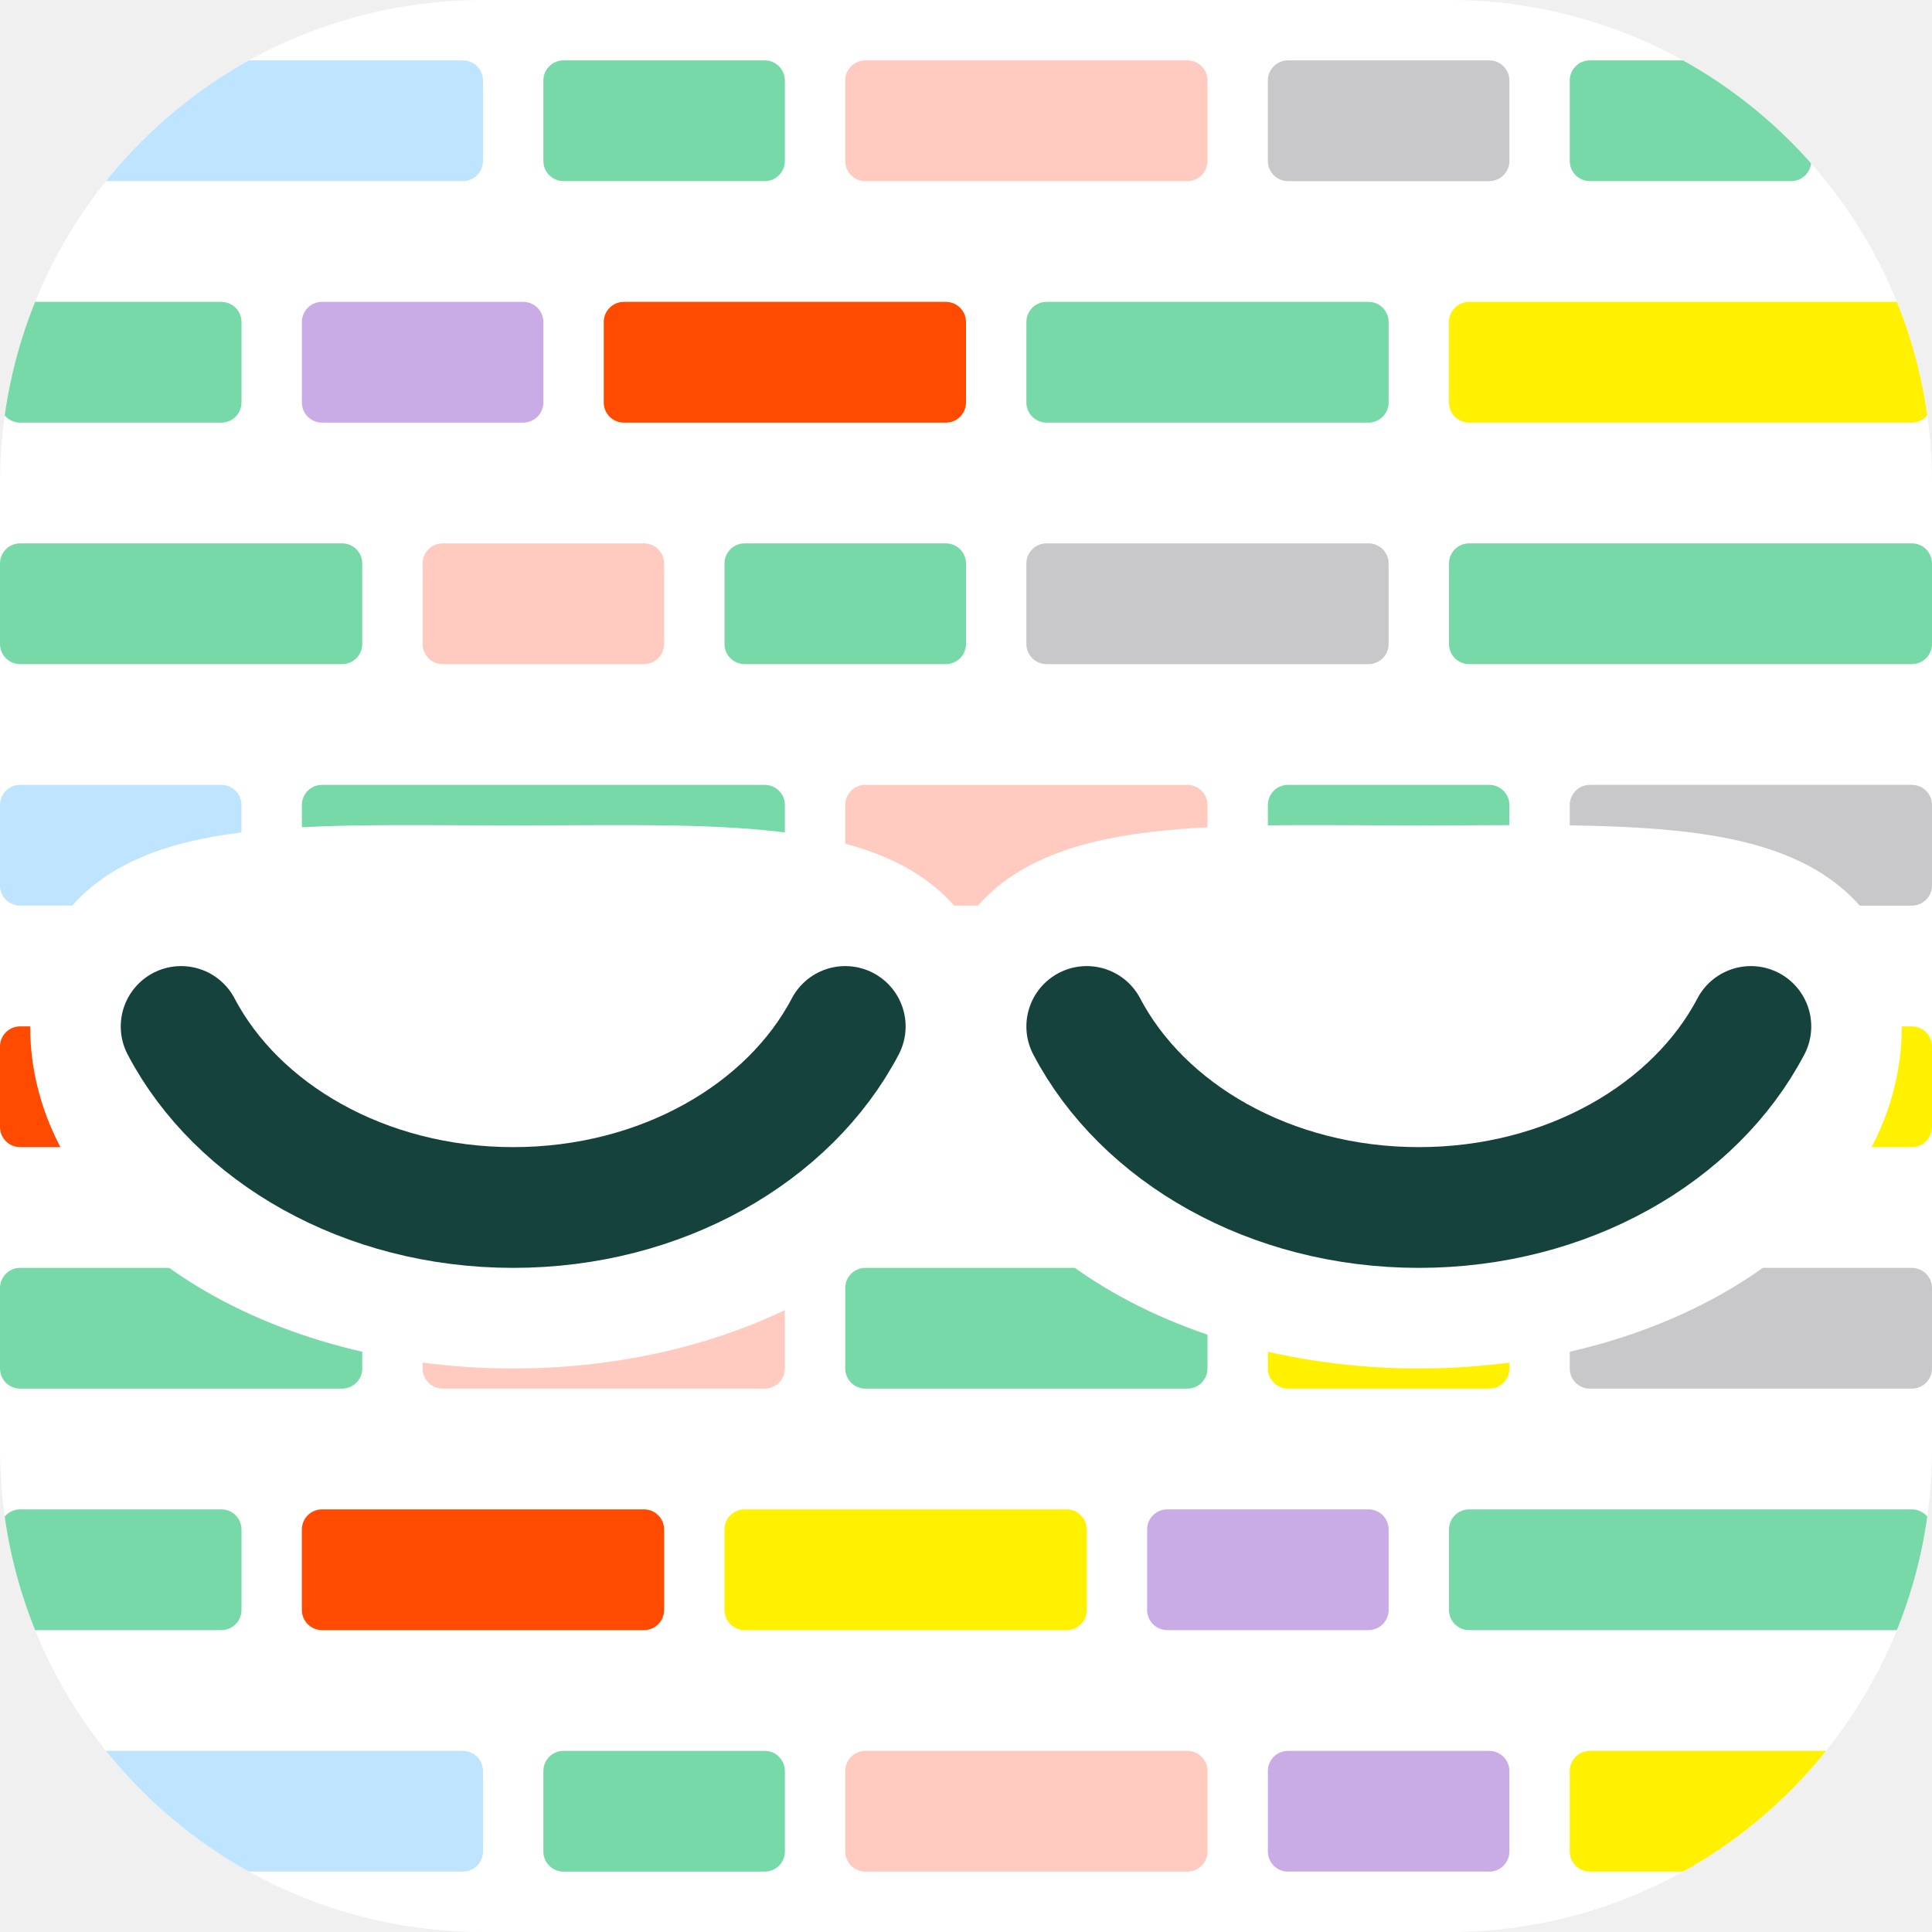
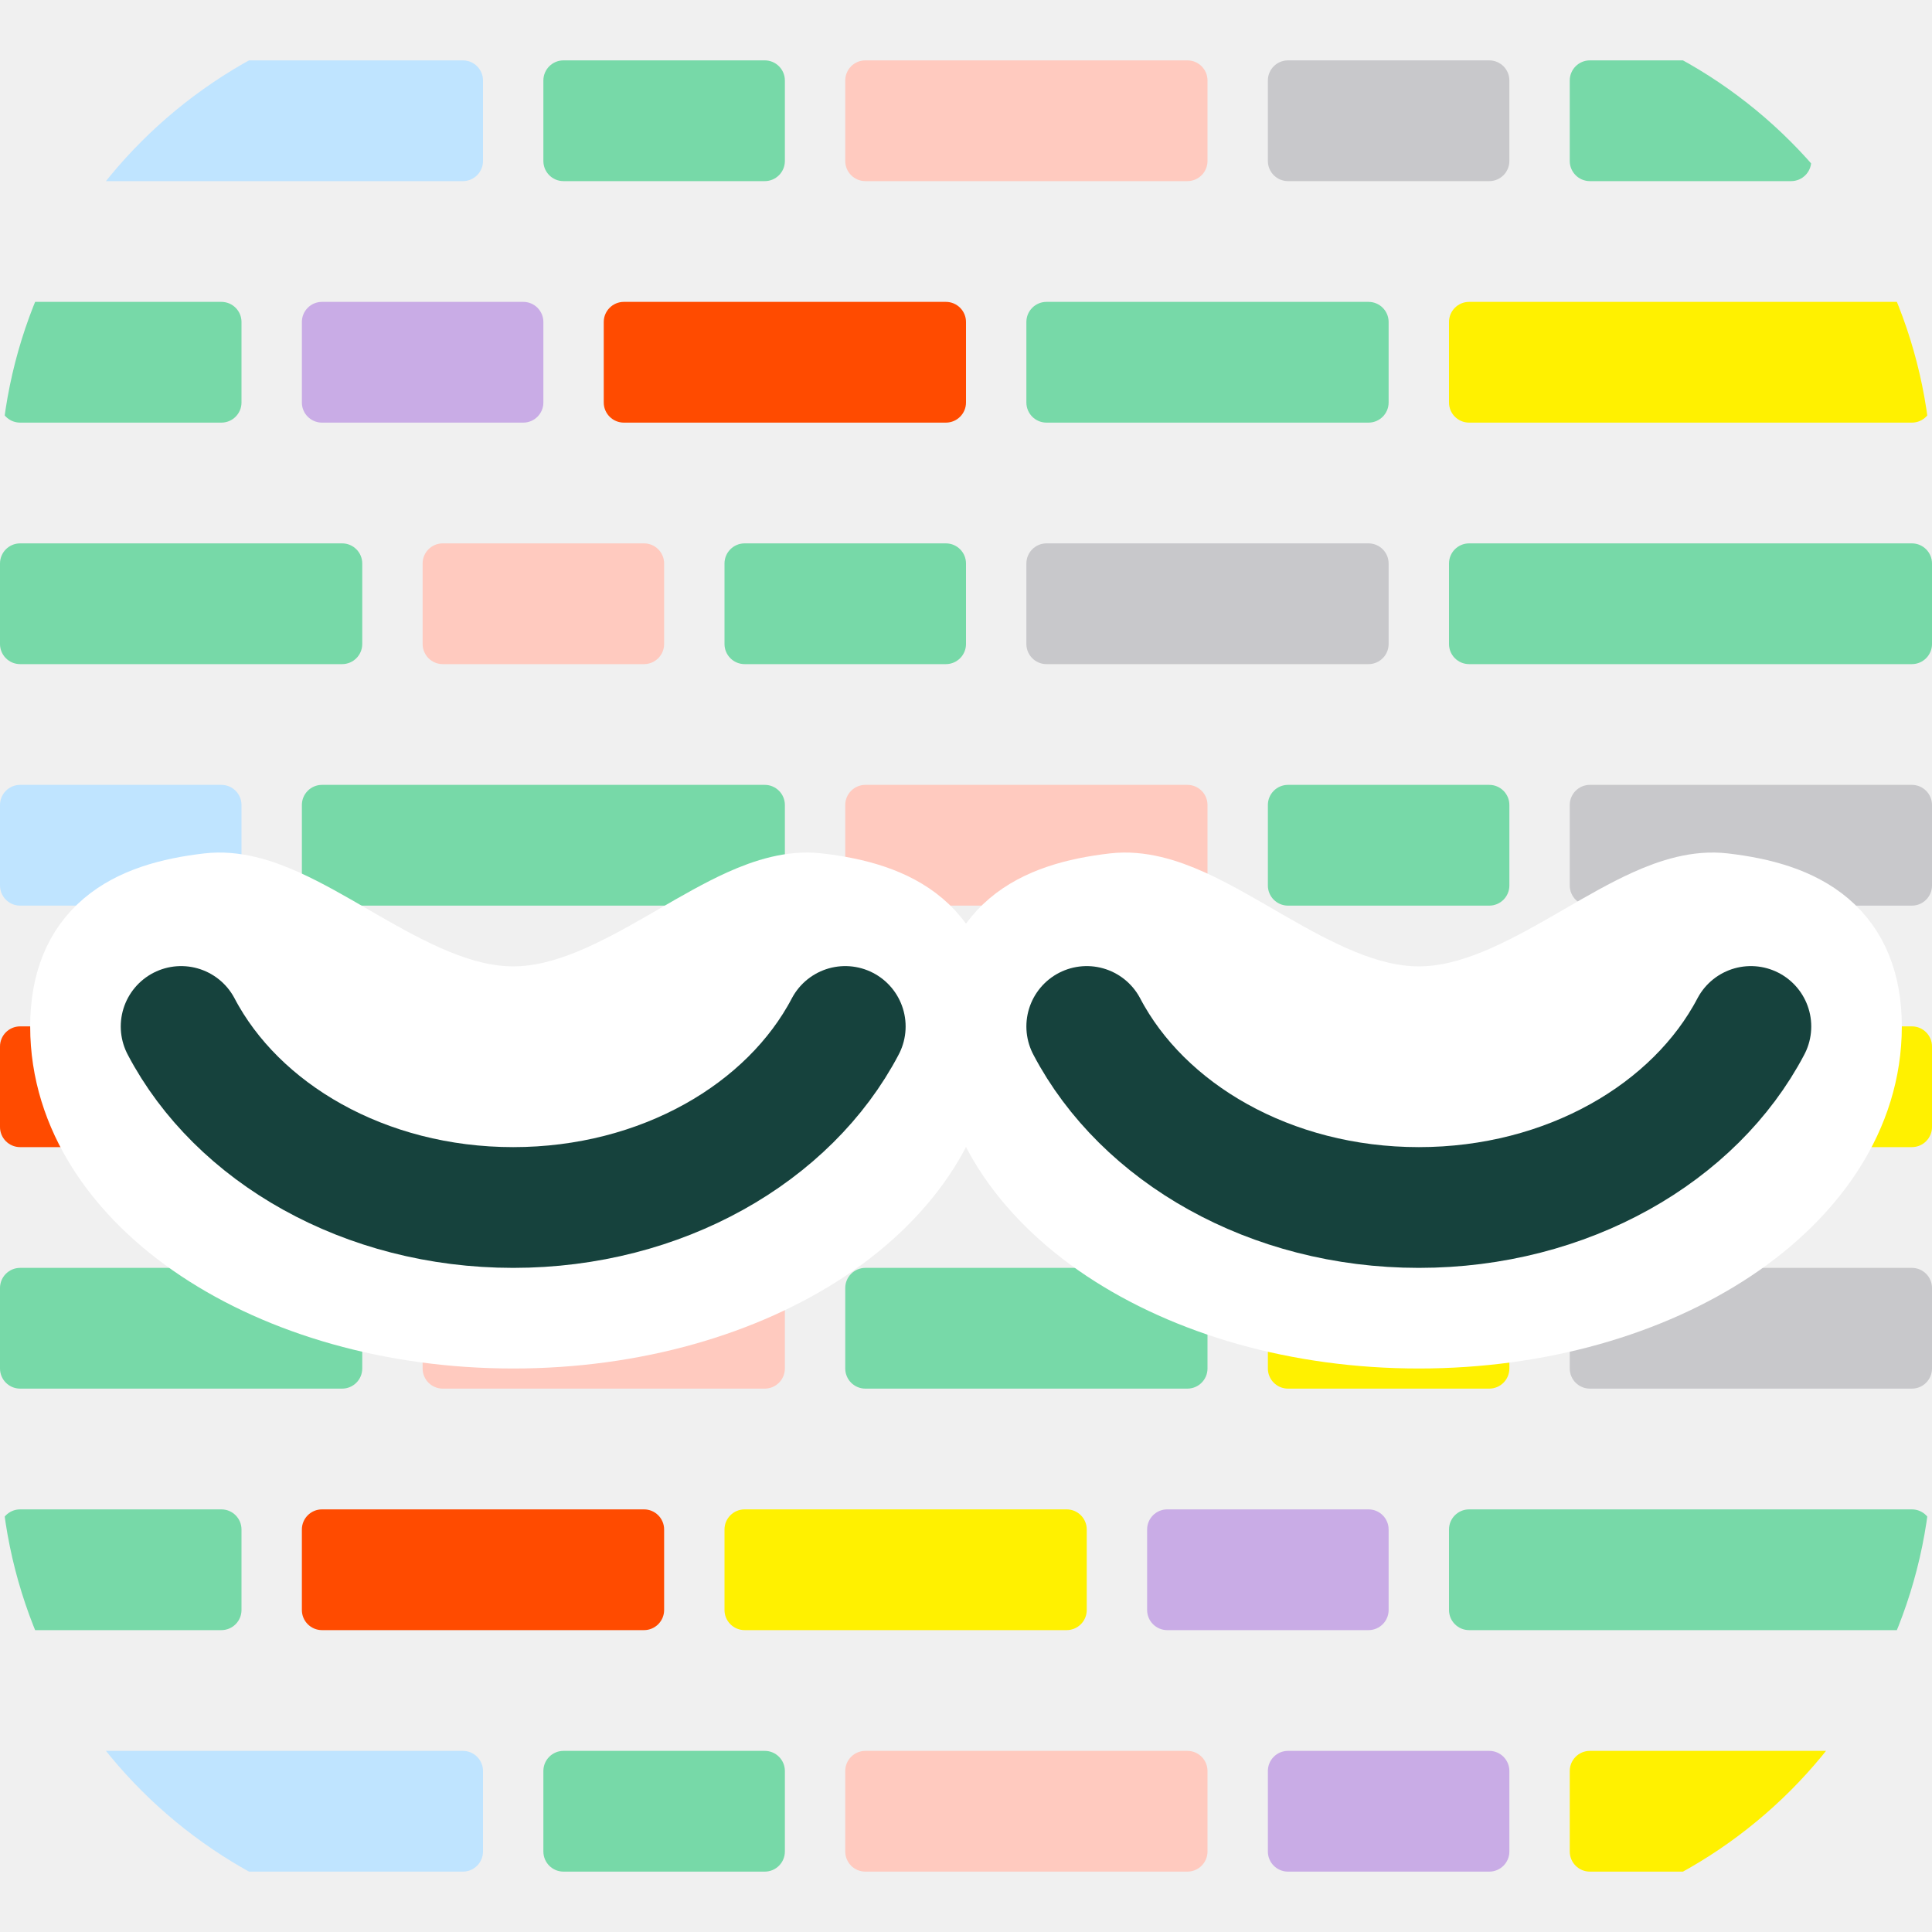
<svg xmlns="http://www.w3.org/2000/svg" width="192" height="192" viewBox="0 0 192 192" fill="none">
  <g clip-path="url(#clip0_22_311)">
-     <rect width="192" height="192" rx="48" fill="white" />
    <rect y="6" width="48" height="12" rx="2" fill="#BFE4FF" />
    <rect x="54" y="6" width="24" height="12" rx="2" fill="#77D9A8" />
    <rect x="84" y="6" width="36" height="12" rx="2" fill="#FFCABF" />
    <rect x="126" y="6" width="24" height="12" rx="2" fill="#C8C8CB" />
    <rect x="156" y="6" width="24" height="12" rx="2" fill="#77D9A8" />
    <rect x="186" y="6" width="24" height="12" rx="2" fill="#C9ACE6" />
    <rect y="30" width="24" height="12" rx="2" fill="#77D9A8" />
    <rect x="30" y="30" width="24" height="12" rx="2" fill="#C9ACE6" />
    <rect x="60" y="30" width="36" height="12" rx="2" fill="#FF4B00" />
    <rect x="102" y="30" width="36" height="12" rx="2" fill="#77D9A8" />
    <rect x="144" y="30" width="48" height="12" rx="2" fill="#FFF100" />
    <rect y="54" width="36" height="12" rx="2" fill="#77D9A8" />
    <rect x="42" y="54" width="24" height="12" rx="2" fill="#FFCABF" />
    <rect x="72" y="54" width="24" height="12" rx="2" fill="#77D9A8" />
    <rect x="102" y="54" width="36" height="12" rx="2" fill="#C8C8CB" />
    <rect x="144" y="54" width="48" height="12" rx="2" fill="#77D9A8" />
    <rect y="78" width="24" height="12" rx="2" fill="#BFE4FF" />
    <rect x="30" y="78" width="48" height="12" rx="2" fill="#77D9A8" />
    <rect x="84" y="78" width="36" height="12" rx="2" fill="#FFCABF" />
    <rect x="126" y="78" width="24" height="12" rx="2" fill="#77D9A8" />
    <rect x="156" y="78" width="36" height="12" rx="2" fill="#C8C8CB" />
    <rect y="102" width="48" height="12" rx="2" fill="#FF4B00" />
    <rect x="54" y="102" width="24" height="12" rx="2" fill="#77D9A8" />
    <rect x="84" y="102" width="36" height="12" rx="2" fill="#FFCABF" />
    <rect x="126" y="102" width="36" height="12" rx="2" fill="#C9ACE6" />
    <rect x="168" y="102" width="24" height="12" rx="2" fill="#FFF100" />
    <rect y="126" width="36" height="12" rx="2" fill="#77D9A8" />
    <rect x="42" y="126" width="36" height="12" rx="2" fill="#FFCABF" />
    <rect x="84" y="126" width="36" height="12" rx="2" fill="#77D9A8" />
    <rect x="126" y="126" width="24" height="12" rx="2" fill="#FFF100" />
    <rect x="156" y="126" width="36" height="12" rx="2" fill="#C8C8CB" />
    <rect y="150" width="24" height="12" rx="2" fill="#77D9A8" />
    <rect x="30" y="150" width="36" height="12" rx="2" fill="#FF4B00" />
    <rect x="72" y="150" width="36" height="12" rx="2" fill="#FFF100" />
    <rect x="114" y="150" width="24" height="12" rx="2" fill="#C9ACE6" />
    <rect x="144" y="150" width="48" height="12" rx="2" fill="#77D9A8" />
    <rect y="174" width="48" height="12" rx="2" fill="#BFE4FF" />
    <rect x="54" y="174" width="24" height="12" rx="2" fill="#77D9A8" />
    <rect x="84" y="174" width="36" height="12" rx="2" fill="#FFCABF" />
    <rect x="126" y="174" width="24" height="12" rx="2" fill="#C9ACE6" />
    <rect x="156" y="174" width="36" height="12" rx="2" fill="#FFF100" />
-     <path d="M51 133C63.107 133 74.204 129.737 82.362 124.303C90.498 118.884 96 111.066 96 102.025C96 97.491 94.589 93.85 91.775 91.154C89.065 88.559 85.355 87.133 81.304 86.299C74.599 84.918 65.802 84.966 56.441 85.017C54.645 85.027 52.827 85.037 51 85.037C49.173 85.037 47.355 85.027 45.559 85.017C36.198 84.966 27.401 84.918 20.696 86.299C16.645 87.133 12.935 88.559 10.226 91.154C7.411 93.85 6 97.491 6 102.025C6 111.066 11.502 118.884 19.638 124.303C27.796 129.737 38.893 133 51 133Z" fill="white" stroke="white" stroke-width="6" />
+     <path d="M51 133C63.107 133 74.204 129.737 82.362 124.303C90.498 118.884 96 111.066 96 102.025C96 97.56 94.624 94.027 91.722 91.57C88.973 89.244 85.26 88.242 81.344 87.79C78.621 87.476 75.92 88.342 73.516 89.425C71.397 90.38 69.16 91.675 66.986 92.934C66.673 93.115 66.361 93.296 66.05 93.475C60.878 96.456 55.956 99.037 51 99.037C46.044 99.037 41.122 96.456 35.95 93.475C35.639 93.296 35.327 93.115 35.014 92.934C32.84 91.675 30.603 90.38 28.484 89.425C26.08 88.342 23.379 87.476 20.656 87.79C16.741 88.242 13.027 89.244 10.278 91.57C7.376 94.027 6 97.56 6 102.025C6 111.066 11.502 118.884 19.638 124.303C27.796 129.737 38.893 133 51 133Z" fill="white" stroke="white" stroke-width="6" />
    <path d="M18 102.009C23.558 112.599 36.242 120 51 120C65.758 120 78.442 112.599 84 102.009" stroke="#16423D" stroke-width="12" stroke-linecap="round" />
-     <path d="M141 133C153.107 133 164.204 129.737 172.362 124.303C180.498 118.884 186 111.066 186 102.025C186 97.491 184.589 93.85 181.775 91.154C179.065 88.559 175.355 87.133 171.304 86.299C164.599 84.918 155.802 84.966 146.441 85.017C144.645 85.027 142.827 85.037 141 85.037C139.173 85.037 137.355 85.027 135.559 85.017C126.198 84.966 117.401 84.918 110.696 86.299C106.645 87.133 102.935 88.559 100.225 91.154C97.411 93.85 96 97.491 96 102.025C96 111.066 101.502 118.884 109.638 124.303C117.796 129.737 128.893 133 141 133Z" fill="white" stroke="white" stroke-width="6" />
+     <path d="M141 133C153.107 133 164.204 129.737 172.362 124.303C180.498 118.884 186 111.066 186 102.025C186 97.56 184.624 94.027 181.722 91.57C178.973 89.244 175.259 88.242 171.344 87.79C168.621 87.476 165.92 88.342 163.516 89.425C161.397 90.38 159.16 91.675 156.986 92.934C156.673 93.115 156.361 93.296 156.05 93.475C150.878 96.456 145.956 99.037 141 99.037C136.044 99.037 131.122 96.456 125.95 93.475C125.639 93.296 125.327 93.115 125.014 92.934C122.84 91.675 120.603 90.38 118.484 89.425C116.08 88.342 113.379 87.476 110.656 87.79C106.741 88.242 103.027 89.244 100.278 91.57C97.376 94.027 96 97.56 96 102.025C96 111.066 101.502 118.884 109.638 124.303C117.796 129.737 128.893 133 141 133Z" fill="white" stroke="white" stroke-width="6" />
    <path d="M108 102.009C113.558 112.599 126.242 120 141 120C155.758 120 168.442 112.599 174 102.009" stroke="#16423D" stroke-width="12" stroke-linecap="round" />
  </g>
  <defs>
    <clipPath id="clip0_22_311">
      <rect width="192" height="192" rx="48" fill="white" />
    </clipPath>
  </defs>
</svg>
